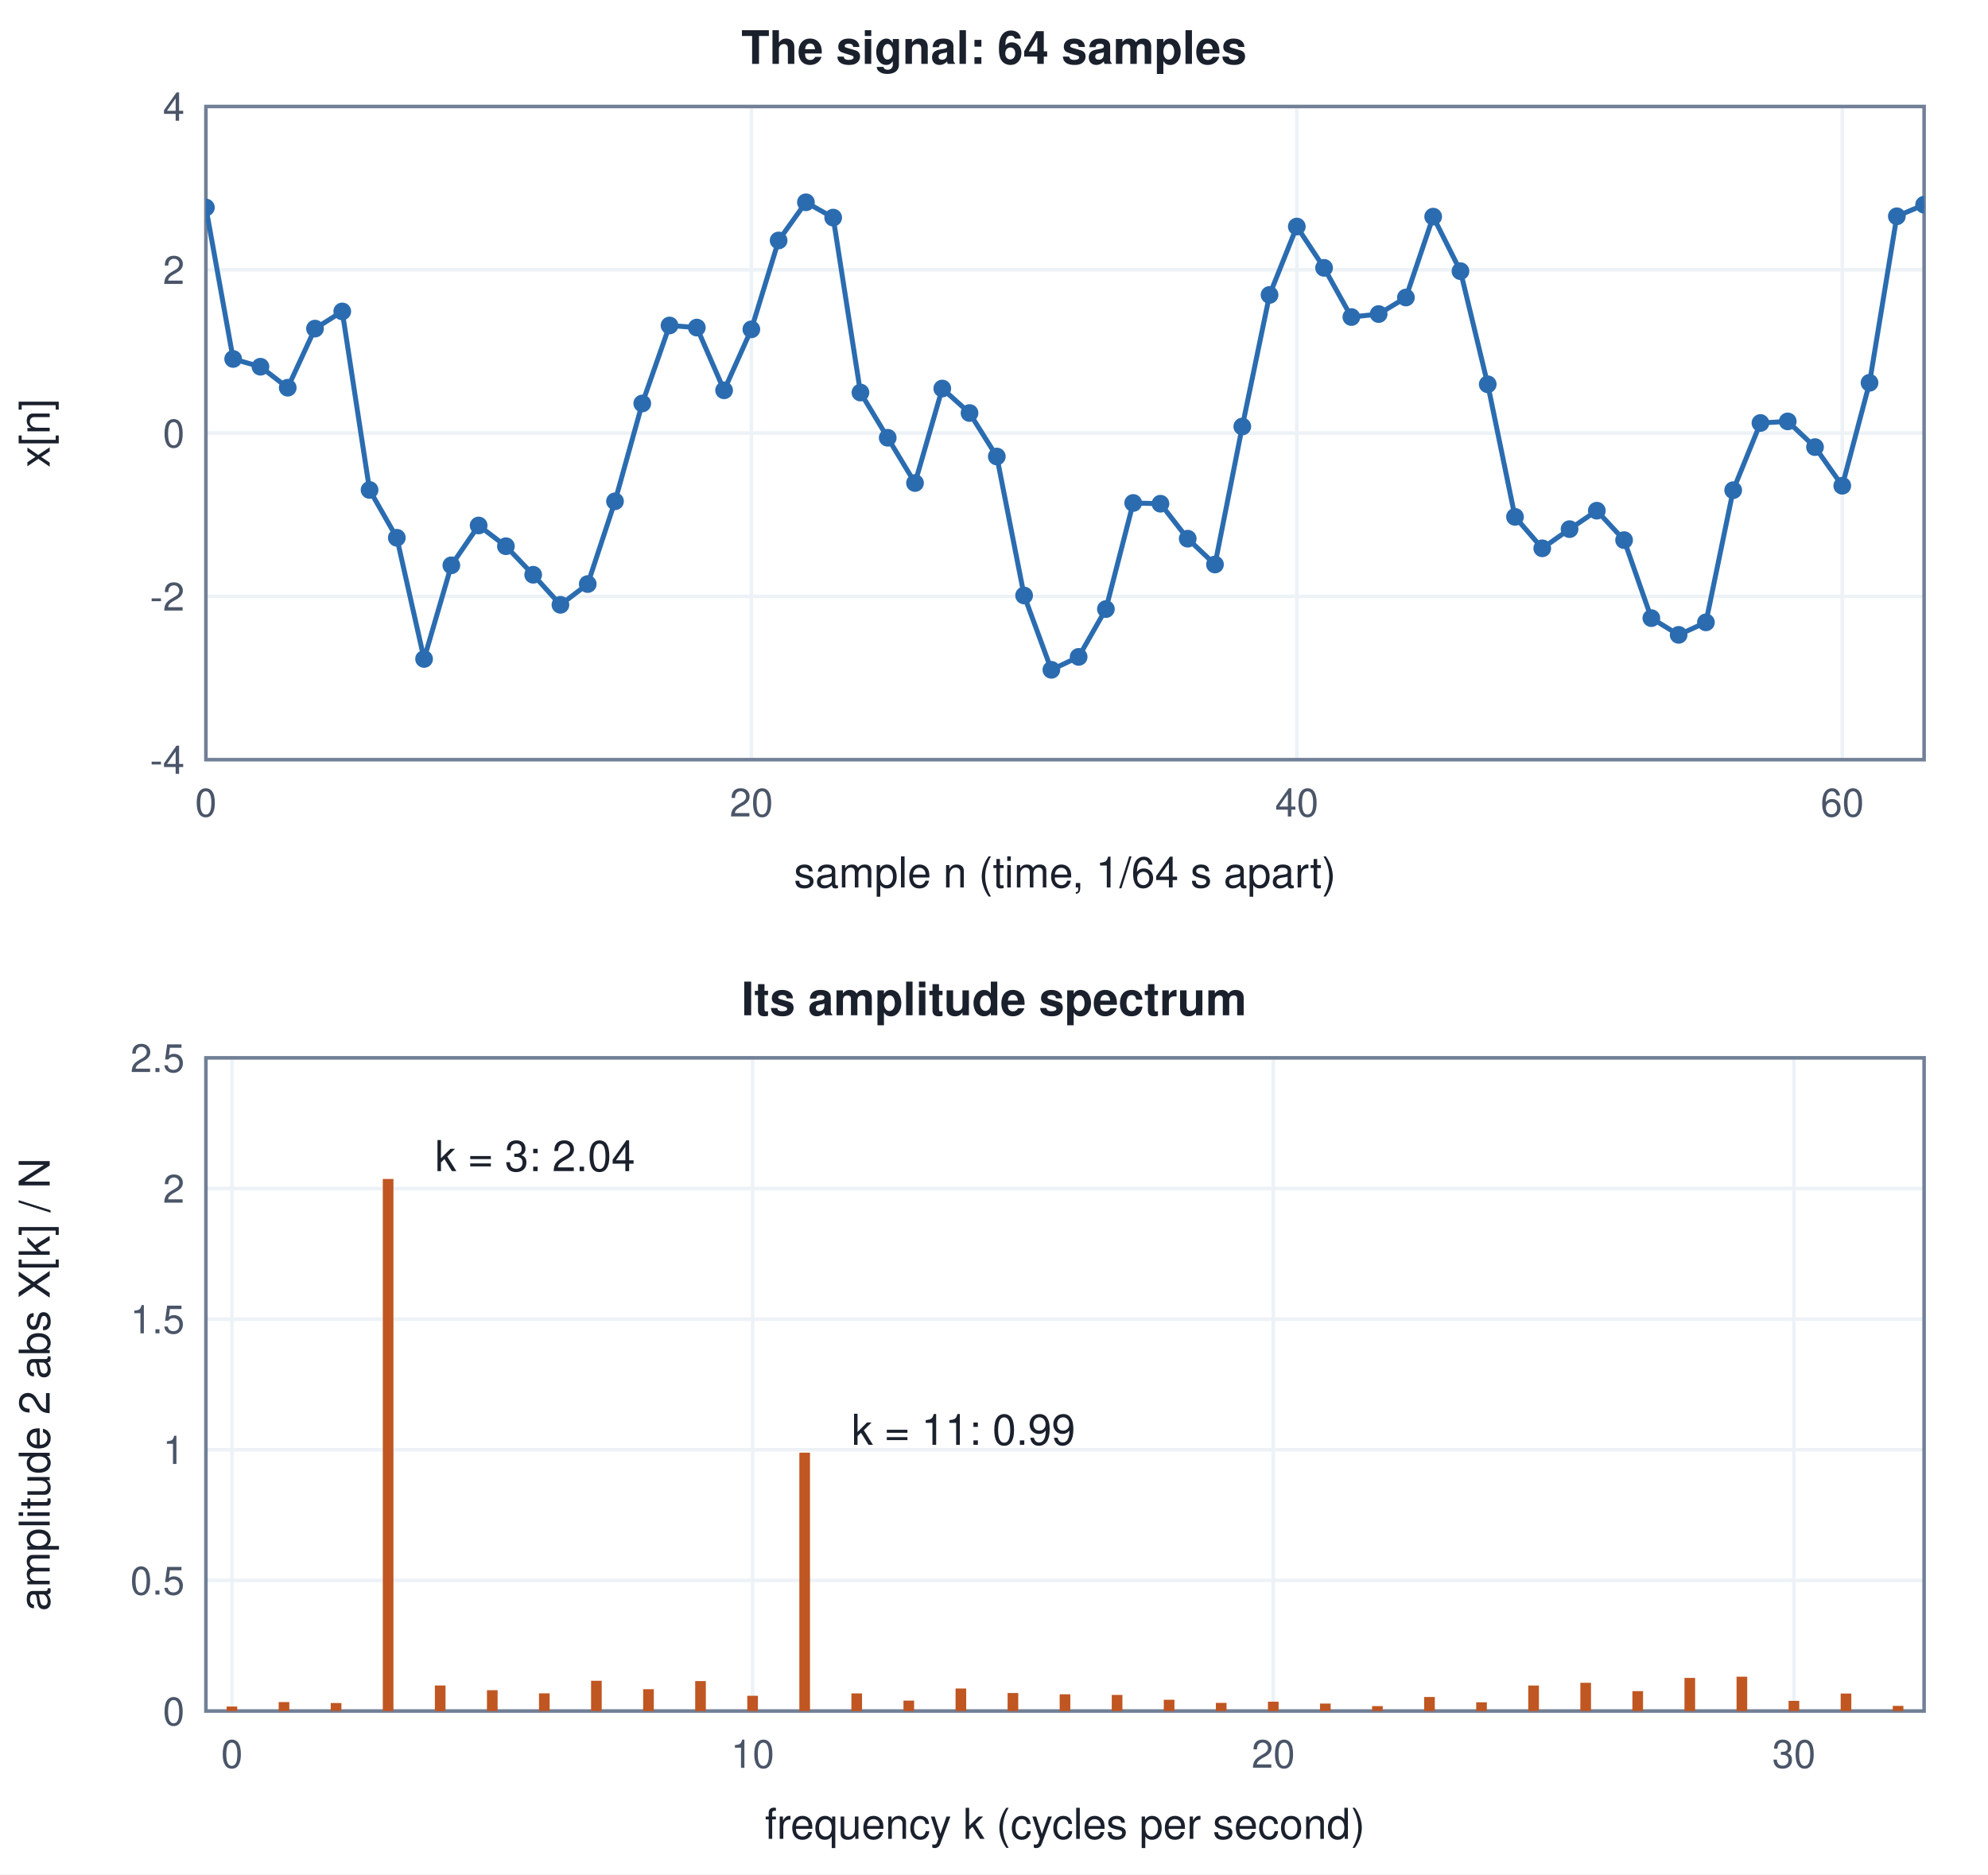
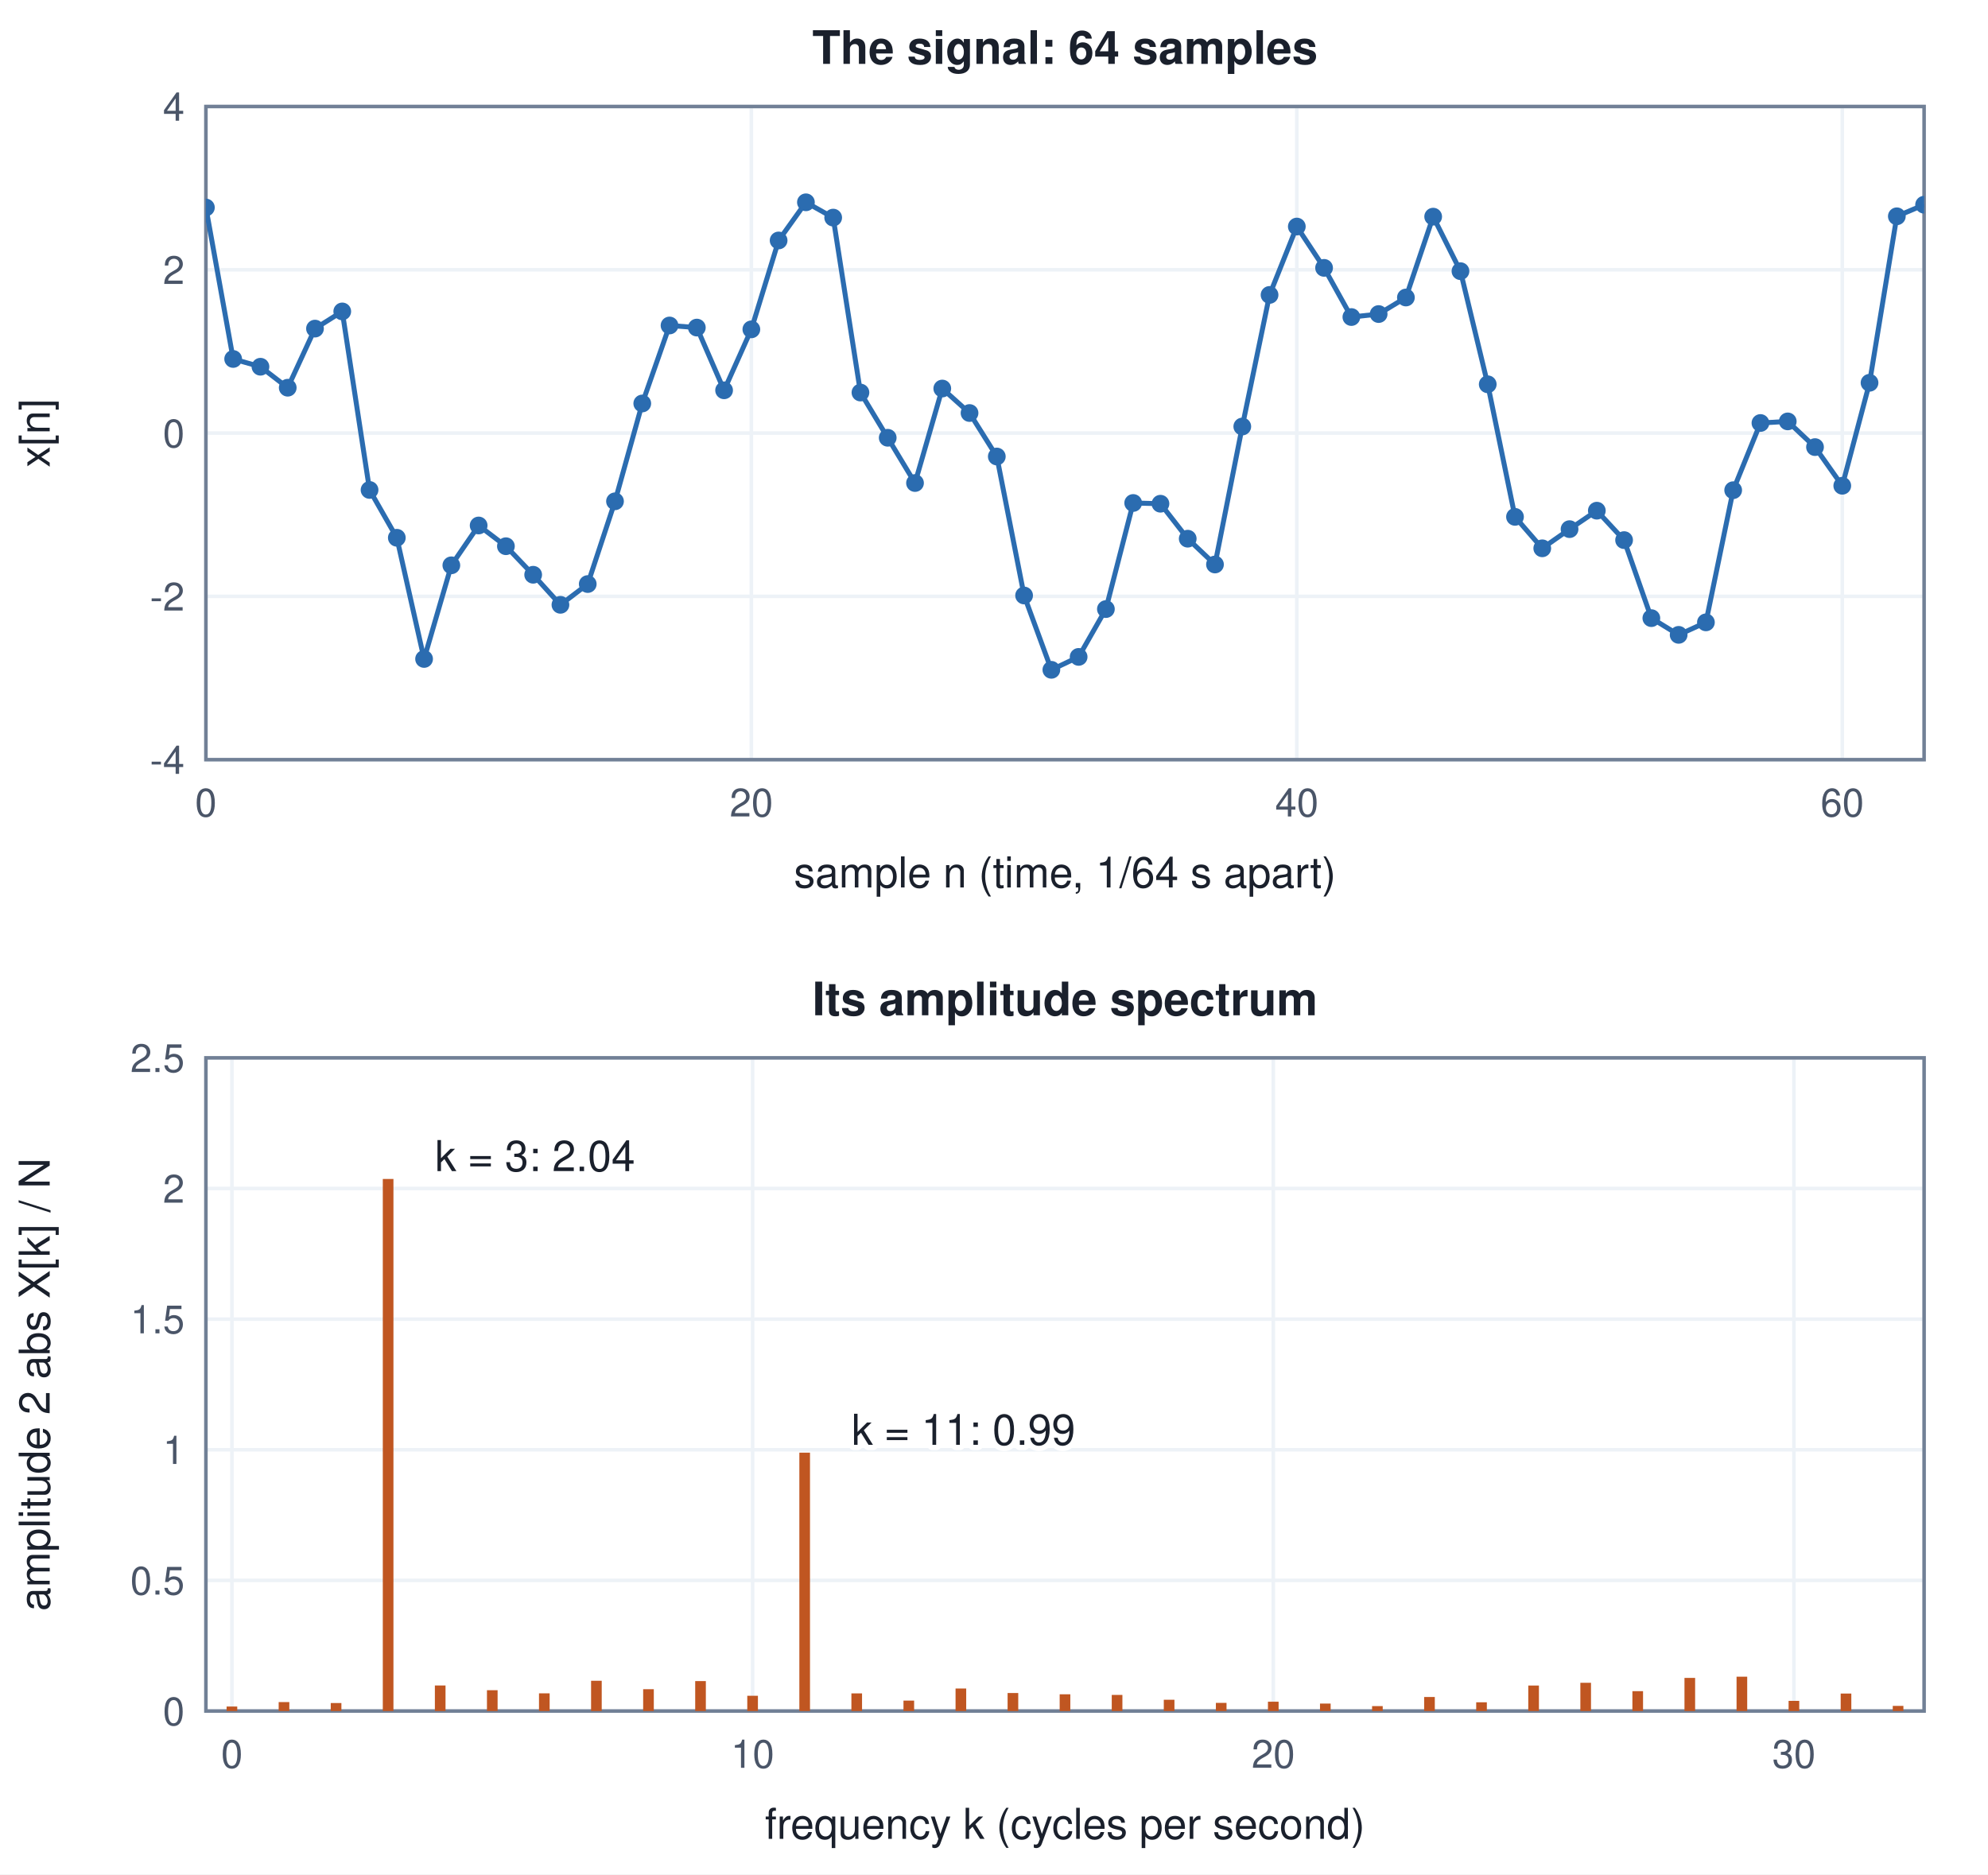
<svg xmlns="http://www.w3.org/2000/svg" viewBox="0 0 560 528" width="560" height="528">
  <rect width="560" height="528" fill="#ffffff" />
  <svg x="0" y="0" width="560" height="260" viewBox="0 0 560 260">
    <defs>
      <marker id="arrow" viewBox="0 0 10 10" refX="9" refY="5" markerWidth="7" markerHeight="7" orient="auto-start-reverse">
        <path d="M0,0 L10,5 L0,10 z" fill="#4a5568" />
      </marker>
    </defs>
    <rect width="560" height="260" fill="#ffffff" />
    <line x1="58" y1="214" x2="58" y2="30" stroke="#edf2f7" />
    <text x="58" y="230" font-family="Helvetica, Arial, sans-serif" font-size="11" fill="#4a5568" text-anchor="middle">0</text>
    <line x1="211.65" y1="214" x2="211.65" y2="30" stroke="#edf2f7" />
    <text x="211.65" y="230" font-family="Helvetica, Arial, sans-serif" font-size="11" fill="#4a5568" text-anchor="middle">20</text>
    <line x1="365.3" y1="214" x2="365.3" y2="30" stroke="#edf2f7" />
    <text x="365.3" y="230" font-family="Helvetica, Arial, sans-serif" font-size="11" fill="#4a5568" text-anchor="middle">40</text>
    <line x1="518.95" y1="214" x2="518.95" y2="30" stroke="#edf2f7" />
    <text x="518.95" y="230" font-family="Helvetica, Arial, sans-serif" font-size="11" fill="#4a5568" text-anchor="middle">60</text>
    <line x1="58" y1="214" x2="542" y2="214" stroke="#edf2f7" />
    <text x="52" y="218" font-family="Helvetica, Arial, sans-serif" font-size="11" fill="#4a5568" text-anchor="end">-4</text>
    <line x1="58" y1="168" x2="542" y2="168" stroke="#edf2f7" />
    <text x="52" y="172" font-family="Helvetica, Arial, sans-serif" font-size="11" fill="#4a5568" text-anchor="end">-2</text>
    <line x1="58" y1="122" x2="542" y2="122" stroke="#edf2f7" />
    <text x="52" y="126" font-family="Helvetica, Arial, sans-serif" font-size="11" fill="#4a5568" text-anchor="end">0</text>
    <line x1="58" y1="76" x2="542" y2="76" stroke="#edf2f7" />
    <text x="52" y="80" font-family="Helvetica, Arial, sans-serif" font-size="11" fill="#4a5568" text-anchor="end">2</text>
    <line x1="58" y1="30" x2="542" y2="30" stroke="#edf2f7" />
    <text x="52" y="34" font-family="Helvetica, Arial, sans-serif" font-size="11" fill="#4a5568" text-anchor="end">4</text>
    <rect x="58" y="30" width="484" height="184" fill="none" stroke="#718096" />
    <clipPath id="plot">
      <rect x="58" y="30" width="484" height="184" />
    </clipPath>
    <g clip-path="url(#plot)">
      <polyline fill="none" stroke="#2b6cb0" stroke-width="1.4" points="58,58.46 65.68,101.12 73.37,103.31 81.05,109.22 88.73,92.57 96.41,87.73 104.1,138.02 111.78,151.49 119.46,185.63 127.14,159.25 134.83,148.03 142.51,153.87 150.19,161.91 157.87,170.38 165.56,164.53 173.24,141.22 180.92,113.66 188.6,91.69 196.29,92.28 203.97,109.95 211.65,92.78 219.33,67.74 227.02,56.99 234.7,61.3 242.38,110.58 250.06,123.32 257.75,136.07 265.43,109.45 273.11,116.35 280.79,128.6 288.48,167.75 296.16,188.69 303.84,185.05 311.52,171.58 319.21,141.69 326.89,141.9 334.57,151.75 342.25,159.02 349.94,120.15 357.62,83.08 365.3,63.82 372.98,75.46 380.67,89.31 388.35,88.47 396.03,83.81 403.71,61.03 411.4,76.39 419.08,108.26 426.76,145.6 434.44,154.46 442.13,149.06 449.81,143.86 457.49,152.15 465.17,174.13 472.86,178.84 480.54,175.32 488.22,138.09 495.9,119.16 503.59,118.71 511.27,125.95 518.95,136.84 526.63,107.83 534.32,60.93 542,57.67" />
      <circle cx="58" cy="58.46" r="2.5" fill="#2b6cb0" />
      <circle cx="65.68" cy="101.12" r="2.5" fill="#2b6cb0" />
      <circle cx="73.37" cy="103.31" r="2.5" fill="#2b6cb0" />
      <circle cx="81.05" cy="109.22" r="2.5" fill="#2b6cb0" />
      <circle cx="88.73" cy="92.57" r="2.5" fill="#2b6cb0" />
      <circle cx="96.41" cy="87.73" r="2.5" fill="#2b6cb0" />
      <circle cx="104.1" cy="138.02" r="2.5" fill="#2b6cb0" />
      <circle cx="111.78" cy="151.49" r="2.5" fill="#2b6cb0" />
      <circle cx="119.46" cy="185.63" r="2.5" fill="#2b6cb0" />
      <circle cx="127.14" cy="159.25" r="2.5" fill="#2b6cb0" />
      <circle cx="134.83" cy="148.03" r="2.5" fill="#2b6cb0" />
      <circle cx="142.51" cy="153.87" r="2.5" fill="#2b6cb0" />
      <circle cx="150.19" cy="161.91" r="2.5" fill="#2b6cb0" />
      <circle cx="157.87" cy="170.38" r="2.5" fill="#2b6cb0" />
      <circle cx="165.56" cy="164.53" r="2.5" fill="#2b6cb0" />
      <circle cx="173.24" cy="141.22" r="2.5" fill="#2b6cb0" />
      <circle cx="180.92" cy="113.66" r="2.5" fill="#2b6cb0" />
      <circle cx="188.6" cy="91.69" r="2.5" fill="#2b6cb0" />
      <circle cx="196.29" cy="92.28" r="2.5" fill="#2b6cb0" />
      <circle cx="203.97" cy="109.95" r="2.5" fill="#2b6cb0" />
      <circle cx="211.65" cy="92.78" r="2.5" fill="#2b6cb0" />
      <circle cx="219.33" cy="67.74" r="2.5" fill="#2b6cb0" />
      <circle cx="227.02" cy="56.99" r="2.5" fill="#2b6cb0" />
      <circle cx="234.7" cy="61.3" r="2.5" fill="#2b6cb0" />
      <circle cx="242.38" cy="110.58" r="2.5" fill="#2b6cb0" />
      <circle cx="250.06" cy="123.32" r="2.5" fill="#2b6cb0" />
      <circle cx="257.75" cy="136.07" r="2.5" fill="#2b6cb0" />
      <circle cx="265.43" cy="109.45" r="2.5" fill="#2b6cb0" />
      <circle cx="273.11" cy="116.35" r="2.5" fill="#2b6cb0" />
      <circle cx="280.79" cy="128.6" r="2.5" fill="#2b6cb0" />
      <circle cx="288.48" cy="167.75" r="2.5" fill="#2b6cb0" />
      <circle cx="296.16" cy="188.69" r="2.5" fill="#2b6cb0" />
      <circle cx="303.84" cy="185.05" r="2.5" fill="#2b6cb0" />
      <circle cx="311.52" cy="171.58" r="2.5" fill="#2b6cb0" />
      <circle cx="319.21" cy="141.69" r="2.5" fill="#2b6cb0" />
      <circle cx="326.89" cy="141.9" r="2.5" fill="#2b6cb0" />
      <circle cx="334.57" cy="151.75" r="2.5" fill="#2b6cb0" />
      <circle cx="342.25" cy="159.02" r="2.5" fill="#2b6cb0" />
      <circle cx="349.94" cy="120.15" r="2.5" fill="#2b6cb0" />
      <circle cx="357.62" cy="83.08" r="2.5" fill="#2b6cb0" />
      <circle cx="365.3" cy="63.82" r="2.5" fill="#2b6cb0" />
      <circle cx="372.98" cy="75.46" r="2.5" fill="#2b6cb0" />
      <circle cx="380.67" cy="89.31" r="2.5" fill="#2b6cb0" />
      <circle cx="388.35" cy="88.47" r="2.5" fill="#2b6cb0" />
      <circle cx="396.03" cy="83.81" r="2.5" fill="#2b6cb0" />
      <circle cx="403.71" cy="61.03" r="2.5" fill="#2b6cb0" />
      <circle cx="411.4" cy="76.39" r="2.5" fill="#2b6cb0" />
      <circle cx="419.08" cy="108.26" r="2.5" fill="#2b6cb0" />
      <circle cx="426.76" cy="145.6" r="2.5" fill="#2b6cb0" />
      <circle cx="434.44" cy="154.46" r="2.5" fill="#2b6cb0" />
      <circle cx="442.13" cy="149.06" r="2.5" fill="#2b6cb0" />
      <circle cx="449.81" cy="143.86" r="2.5" fill="#2b6cb0" />
      <circle cx="457.49" cy="152.15" r="2.5" fill="#2b6cb0" />
      <circle cx="465.17" cy="174.13" r="2.5" fill="#2b6cb0" />
      <circle cx="472.86" cy="178.84" r="2.5" fill="#2b6cb0" />
      <circle cx="480.54" cy="175.32" r="2.5" fill="#2b6cb0" />
      <circle cx="488.22" cy="138.09" r="2.5" fill="#2b6cb0" />
      <circle cx="495.9" cy="119.16" r="2.5" fill="#2b6cb0" />
      <circle cx="503.59" cy="118.71" r="2.5" fill="#2b6cb0" />
      <circle cx="511.27" cy="125.95" r="2.5" fill="#2b6cb0" />
      <circle cx="518.95" cy="136.84" r="2.5" fill="#2b6cb0" />
      <circle cx="526.63" cy="107.83" r="2.5" fill="#2b6cb0" />
      <circle cx="534.32" cy="60.93" r="2.5" fill="#2b6cb0" />
      <circle cx="542" cy="57.67" r="2.5" fill="#2b6cb0" />
    </g>
    <text x="300" y="250" font-family="Helvetica, Arial, sans-serif" font-size="12" fill="#1a202c" text-anchor="middle">sample n (time, 1/64 s apart)</text>
    <text x="14" y="122" font-family="Helvetica, Arial, sans-serif" font-size="12" fill="#1a202c" text-anchor="middle" transform="rotate(-90 14 122)">x[n]</text>
-     <text x="280" y="18" font-family="Helvetica, Arial, sans-serif" font-size="13" font-weight="bold" fill="#1a202c" text-anchor="middle">The signal: 64 samples</text>
+     <text x="300" y="18" font-family="Helvetica, Arial, sans-serif" font-size="13" font-weight="bold" fill="#1a202c" text-anchor="middle">The signal: 64 samples</text>
  </svg>
  <svg x="0" y="268" width="560" height="260" viewBox="0 0 560 260">
    <defs>
      <marker id="arrow" viewBox="0 0 10 10" refX="9" refY="5" markerWidth="7" markerHeight="7" orient="auto-start-reverse">
        <path d="M0,0 L10,5 L0,10 z" fill="#4a5568" />
      </marker>
    </defs>
    <rect width="560" height="260" fill="#ffffff" />
    <line x1="65.33" y1="214" x2="65.33" y2="30" stroke="#edf2f7" />
    <text x="65.33" y="230" font-family="Helvetica, Arial, sans-serif" font-size="11" fill="#4a5568" text-anchor="middle">0</text>
    <line x1="212" y1="214" x2="212" y2="30" stroke="#edf2f7" />
    <text x="212" y="230" font-family="Helvetica, Arial, sans-serif" font-size="11" fill="#4a5568" text-anchor="middle">10</text>
    <line x1="358.67" y1="214" x2="358.67" y2="30" stroke="#edf2f7" />
    <text x="358.67" y="230" font-family="Helvetica, Arial, sans-serif" font-size="11" fill="#4a5568" text-anchor="middle">20</text>
    <line x1="505.33" y1="214" x2="505.33" y2="30" stroke="#edf2f7" />
    <text x="505.33" y="230" font-family="Helvetica, Arial, sans-serif" font-size="11" fill="#4a5568" text-anchor="middle">30</text>
    <line x1="58" y1="214" x2="542" y2="214" stroke="#edf2f7" />
    <text x="52" y="218" font-family="Helvetica, Arial, sans-serif" font-size="11" fill="#4a5568" text-anchor="end">0</text>
    <line x1="58" y1="177.2" x2="542" y2="177.2" stroke="#edf2f7" />
    <text x="52" y="181.2" font-family="Helvetica, Arial, sans-serif" font-size="11" fill="#4a5568" text-anchor="end">0.5</text>
    <line x1="58" y1="140.4" x2="542" y2="140.4" stroke="#edf2f7" />
    <text x="52" y="144.4" font-family="Helvetica, Arial, sans-serif" font-size="11" fill="#4a5568" text-anchor="end">1</text>
    <line x1="58" y1="103.6" x2="542" y2="103.6" stroke="#edf2f7" />
    <text x="52" y="107.6" font-family="Helvetica, Arial, sans-serif" font-size="11" fill="#4a5568" text-anchor="end">1.5</text>
    <line x1="58" y1="66.8" x2="542" y2="66.8" stroke="#edf2f7" />
    <text x="52" y="70.8" font-family="Helvetica, Arial, sans-serif" font-size="11" fill="#4a5568" text-anchor="end">2</text>
    <line x1="58" y1="30" x2="542" y2="30" stroke="#edf2f7" />
    <text x="52" y="34" font-family="Helvetica, Arial, sans-serif" font-size="11" fill="#4a5568" text-anchor="end">2.5</text>
    <rect x="58" y="30" width="484" height="184" fill="none" stroke="#718096" />
    <clipPath id="plot">
      <rect x="58" y="30" width="484" height="184" />
    </clipPath>
    <g clip-path="url(#plot)">
      <polyline fill="none" stroke="#c05621" stroke-width="3" points="65.33,214 65.33,212.73" />
      <polyline fill="none" stroke="#c05621" stroke-width="3" points="80,214 80,211.48" />
      <polyline fill="none" stroke="#c05621" stroke-width="3" points="94.67,214 94.67,211.75" />
      <polyline fill="none" stroke="#c05621" stroke-width="3" points="109.33,214 109.33,64.12" />
      <polyline fill="none" stroke="#c05621" stroke-width="3" points="124,214 124,206.81" />
      <polyline fill="none" stroke="#c05621" stroke-width="3" points="138.67,214 138.67,208.13" />
      <polyline fill="none" stroke="#c05621" stroke-width="3" points="153.33,214 153.33,209.01" />
      <polyline fill="none" stroke="#c05621" stroke-width="3" points="168,214 168,205.47" />
      <polyline fill="none" stroke="#c05621" stroke-width="3" points="182.67,214 182.67,207.85" />
      <polyline fill="none" stroke="#c05621" stroke-width="3" points="197.33,214 197.33,205.56" />
      <polyline fill="none" stroke="#c05621" stroke-width="3" points="212,214 212,209.71" />
      <polyline fill="none" stroke="#c05621" stroke-width="3" points="226.67,214 226.67,141.22" />
      <polyline fill="none" stroke="#c05621" stroke-width="3" points="241.33,214 241.33,209.03" />
      <polyline fill="none" stroke="#c05621" stroke-width="3" points="256,214 256,211.06" />
      <polyline fill="none" stroke="#c05621" stroke-width="3" points="270.67,214 270.67,207.65" />
      <polyline fill="none" stroke="#c05621" stroke-width="3" points="285.33,214 285.33,208.93" />
      <polyline fill="none" stroke="#c05621" stroke-width="3" points="300,214 300,209.29" />
      <polyline fill="none" stroke="#c05621" stroke-width="3" points="314.67,214 314.67,209.46" />
      <polyline fill="none" stroke="#c05621" stroke-width="3" points="329.33,214 329.33,210.82" />
      <polyline fill="none" stroke="#c05621" stroke-width="3" points="344,214 344,211.71" />
      <polyline fill="none" stroke="#c05621" stroke-width="3" points="358.67,214 358.67,211.37" />
      <polyline fill="none" stroke="#c05621" stroke-width="3" points="373.33,214 373.33,211.9" />
      <polyline fill="none" stroke="#c05621" stroke-width="3" points="388,214 388,212.61" />
      <polyline fill="none" stroke="#c05621" stroke-width="3" points="402.67,214 402.67,210.04" />
      <polyline fill="none" stroke="#c05621" stroke-width="3" points="417.33,214 417.33,211.54" />
      <polyline fill="none" stroke="#c05621" stroke-width="3" points="432,214 432,206.82" />
      <polyline fill="none" stroke="#c05621" stroke-width="3" points="446.67,214 446.67,206.04" />
      <polyline fill="none" stroke="#c05621" stroke-width="3" points="461.33,214 461.33,208.41" />
      <polyline fill="none" stroke="#c05621" stroke-width="3" points="476,214 476,204.67" />
      <polyline fill="none" stroke="#c05621" stroke-width="3" points="490.67,214 490.67,204.32" />
      <polyline fill="none" stroke="#c05621" stroke-width="3" points="505.33,214 505.33,211.13" />
      <polyline fill="none" stroke="#c05621" stroke-width="3" points="520,214 520,209.08" />
      <polyline fill="none" stroke="#c05621" stroke-width="3" points="534.67,214 534.67,212.56" />
-       <text x="122.53" y="61.91" font-family="Helvetica, Arial, sans-serif" font-size="12" fill="#1a202c" text-anchor="start">k = 3: 2.04</text>
-       <text x="239.87" y="139.01" font-family="Helvetica, Arial, sans-serif" font-size="12" fill="#1a202c" text-anchor="start">k = 11: 0.99</text>
+       <text x="122.53" y="61.91" font-family="Helvetica, Arial, sans-serif" font-size="12" fill="#1a202c" stroke="#ffffff" stroke-width="3" stroke-linejoin="round" paint-order="stroke" text-anchor="start">k = 3: 2.04</text>
+       <text x="239.87" y="139.01" font-family="Helvetica, Arial, sans-serif" font-size="12" fill="#1a202c" stroke="#ffffff" stroke-width="3" stroke-linejoin="round" paint-order="stroke" text-anchor="start">k = 11: 0.99</text>
    </g>
    <text x="300" y="250" font-family="Helvetica, Arial, sans-serif" font-size="12" fill="#1a202c" text-anchor="middle">frequency k (cycles per second)</text>
    <text x="14" y="122" font-family="Helvetica, Arial, sans-serif" font-size="12" fill="#1a202c" text-anchor="middle" transform="rotate(-90 14 122)">amplitude 2 abs X[k] / N</text>
-     <text x="280" y="18" font-family="Helvetica, Arial, sans-serif" font-size="13" font-weight="bold" fill="#1a202c" text-anchor="middle">Its amplitude spectrum</text>
+     <text x="300" y="18" font-family="Helvetica, Arial, sans-serif" font-size="13" font-weight="bold" fill="#1a202c" text-anchor="middle">Its amplitude spectrum</text>
  </svg>
</svg>
